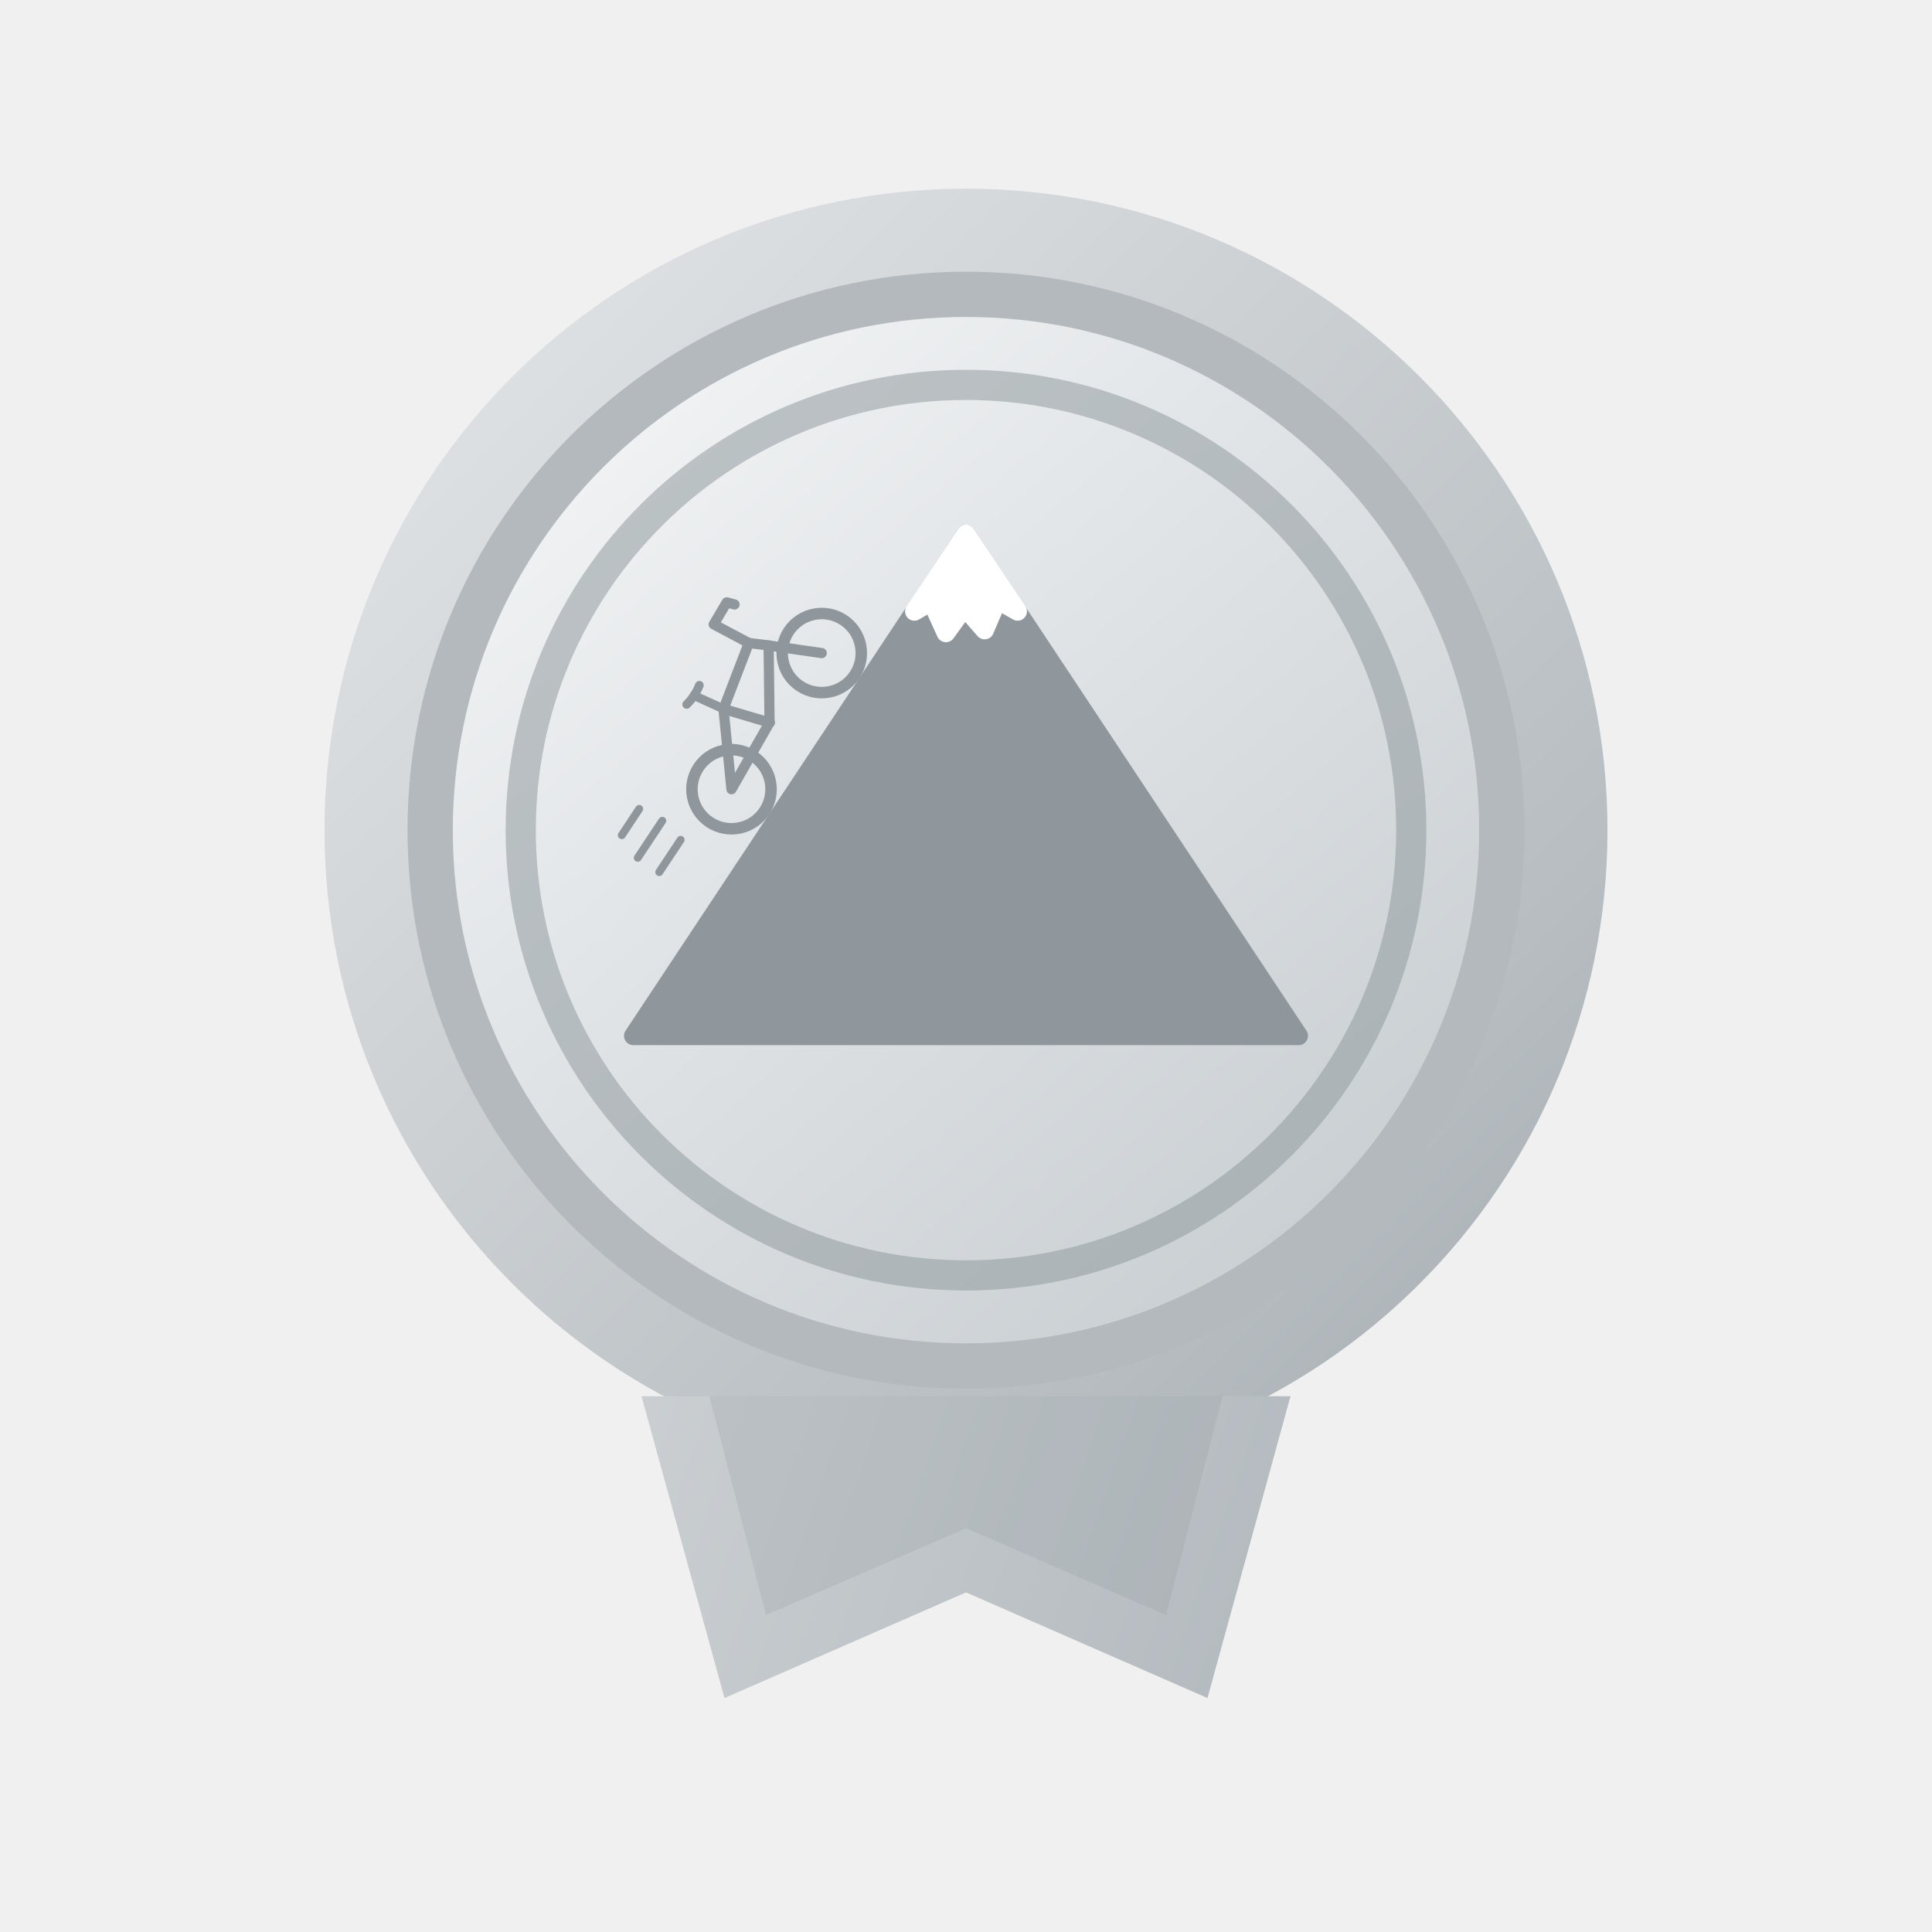
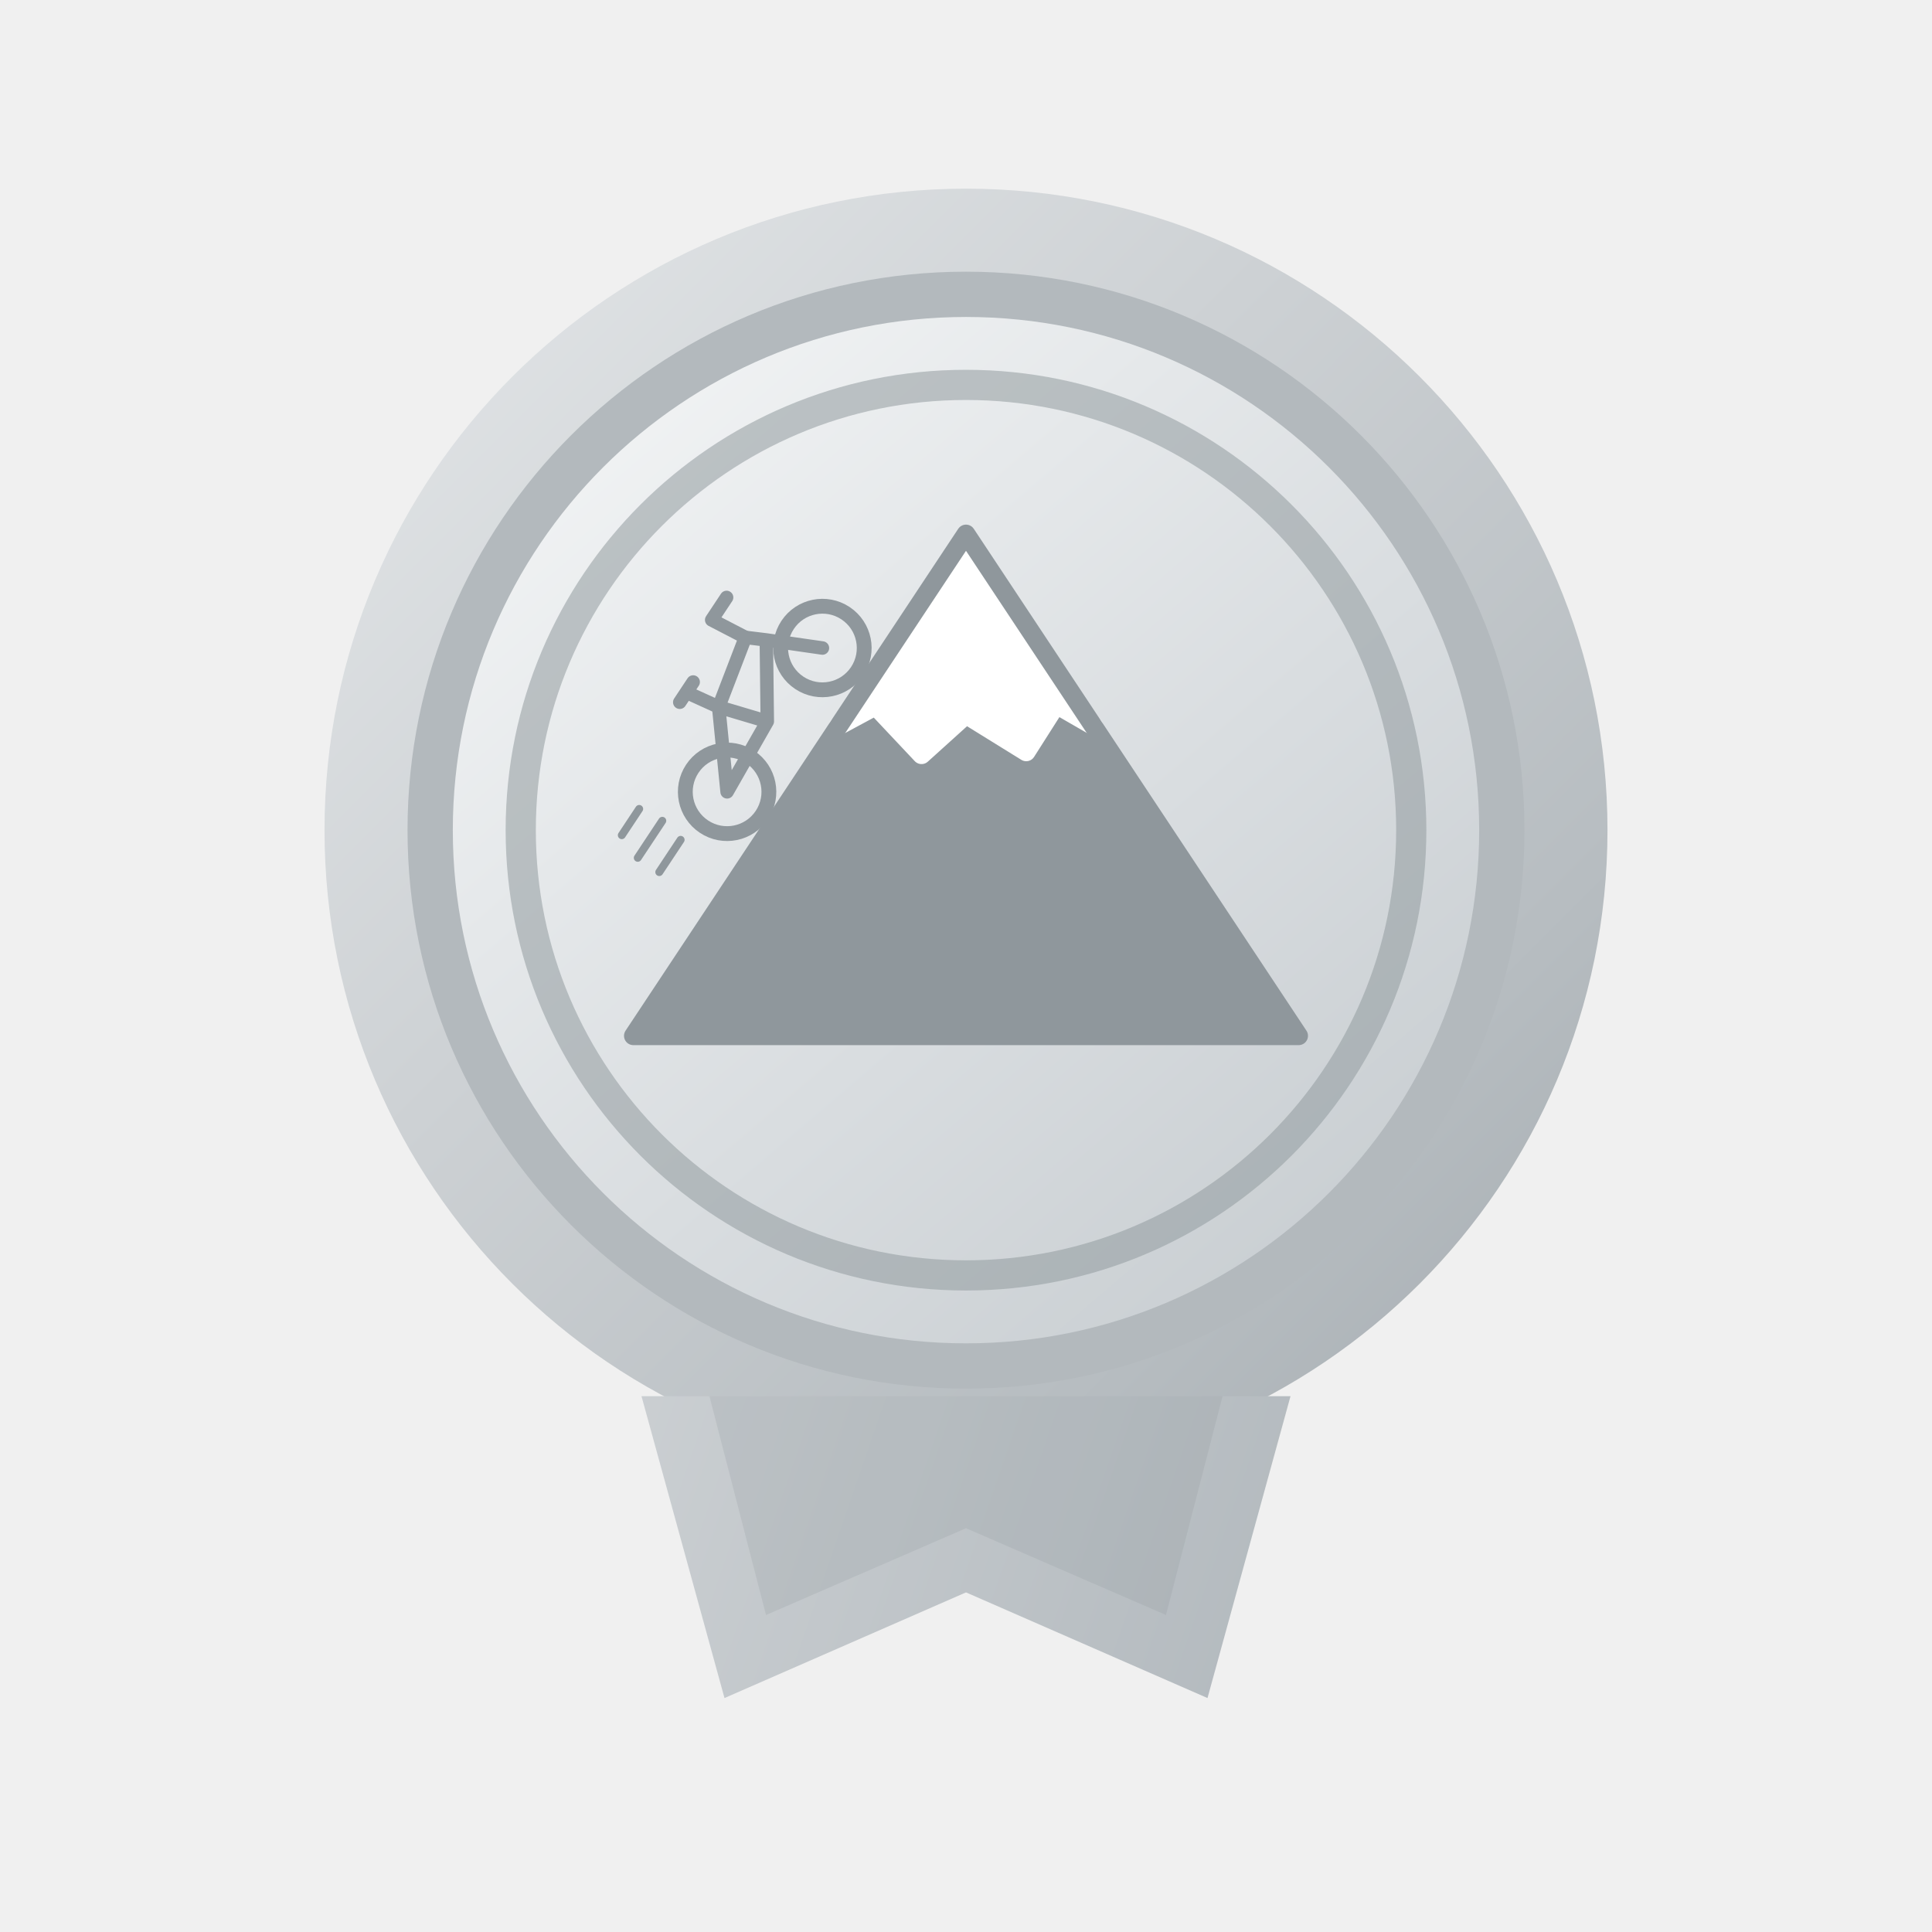
<svg xmlns="http://www.w3.org/2000/svg" width="512" height="512" viewBox="0 0 512 512" fill="none">
  <defs>
    <linearGradient id="metalOuter" x1="80" y1="80" x2="432" y2="432" gradientUnits="userSpaceOnUse">
      <stop offset="0%" stop-color="#E3E6E8" />
      <stop offset="35%" stop-color="#CDD1D4" />
      <stop offset="70%" stop-color="#B7BDC1" />
      <stop offset="100%" stop-color="#9FA6AB" />
    </linearGradient>
    <linearGradient id="metalInner" x1="140" y1="120" x2="372" y2="392" gradientUnits="userSpaceOnUse">
      <stop offset="0%" stop-color="#F1F3F4" />
      <stop offset="50%" stop-color="#D9DDE0" />
      <stop offset="100%" stop-color="#C2C8CC" />
    </linearGradient>
    <linearGradient id="ribbonRed" x1="140" y1="390" x2="372" y2="470" gradientUnits="userSpaceOnUse">
      <stop offset="0%" stop-color="#CDD1D4" />
      <stop offset="100%" stop-color="#AEB5BA" />
    </linearGradient>
  </defs>
  <g id="badge-root">
    <circle id="badge-outer-ring" cx="256" cy="220" r="170" fill="url(#metalOuter)" />
    <circle id="badge-mid-ring" cx="256" cy="220" r="148" fill="#B3B9BD" />
    <circle id="badge-inner-ring" cx="256" cy="220" r="136" fill="url(#metalInner)" />
    <circle id="badge-content-border" cx="256" cy="220" r="118" fill="none" stroke="#929A9F" stroke-opacity="0.55" stroke-width="8" />
    <g id="badge-ribbon">
      <path d="M170 370H342L320 450L256 422L192 450L170 370Z" fill="url(#ribbonRed)" />
      <path d="M188 370H324L309 428L256 405L203 428L188 370Z" fill="#8F979C" opacity="0.22" />
    </g>
    <g id="badge-content">
      <g transform="translate(158.72 97.42) scale(0.38)" fill="none" stroke="#8F979C" stroke-linecap="round" stroke-linejoin="round">
-         <path d="M 24 466 L 256 116 L 488 466 Z" fill="#8F979C" stroke="#8F979C" stroke-width="13" />
-         <path d="M 220 170 L 256 116 L 292 170 L 278 162 L 269 183 L 255 167 L 242 185 L 232 163 Z" fill="#FFFFFF" stroke="#FFFFFF" stroke-width="13" />
+         <path d="M 24 466 L 256 116 L 488 466 Z" fill="#8F979C" stroke="none" />
+         <path d="M 167 250 L 256 116 L 345 250 L 319 235 L 298 268 L 256 242 L 225 270 L 193 236 Z" fill="#FFFFFF" stroke="none" />
+         <path d="M 345 250 L 319 235 L 298 268 L 256 242 L 225 270 L 193 236 L 167 250" fill="none" stroke="#FFFFFF" stroke-width="13" />
+         <path d="M 24 466 L 256 116 L 488 466 Z" fill="none" stroke="#8F979C" stroke-width="13" />
        <g transform="translate(124.08 315) rotate(-56.46131)">
          <g stroke-width="5.5">
            <path d="M -76 -48 H -49" />
            <path d="M -76 -66 H -45" />
            <path d="M -69 -84 H -47" />
          </g>
-           <g transform="translate(0 -5.9) scale(0.89)">
-             <g stroke-width="9">
+           <g transform="translate(-3.2 -5.65) scale(0.94)" stroke-width="10">
+             <g stroke-width="11">
              <circle cx="0" cy="-36" r="31" />
              <circle cx="128" cy="-36" r="31" />
            </g>
-             <g stroke-width="8">
-               <path d="M 49 -76 L 103 -88" />
-               <path d="M 110 -74 L 60 -40" />
-               <path d="M 49 -76 L 60 -40" />
-               <path d="M 49 -76 L 0 -36 L 60 -40" />
-               <path d="M 103 -88 L 110 -74 L 128 -36" />
-             </g>
-             <path d="M 49 -76 L 45 -101" stroke-width="7" />
-             <path d="M 36 -102 Q 45 -100 54 -102" stroke-width="6.8" />
-             <path d="M 103 -88 L 100 -119 L 120 -120 L 122 -114" stroke-width="8" />
-             <circle cx="60" cy="-40" r="4.2" fill="#8F979C" stroke="none" />
+             <path d="M 0 -36 L 49 -76 L 60 -40 Z M 60 -40 L 110 -74 L 128 -36 M 49 -76 L 103 -88 L 110 -74" />
+             <path d="M 49 -76 L 45 -101 M 36 -102 H 54" />
+             <path d="M 103 -88 L 100 -116 H 120" />
          </g>
        </g>
      </g>
    </g>
  </g>
</svg>
